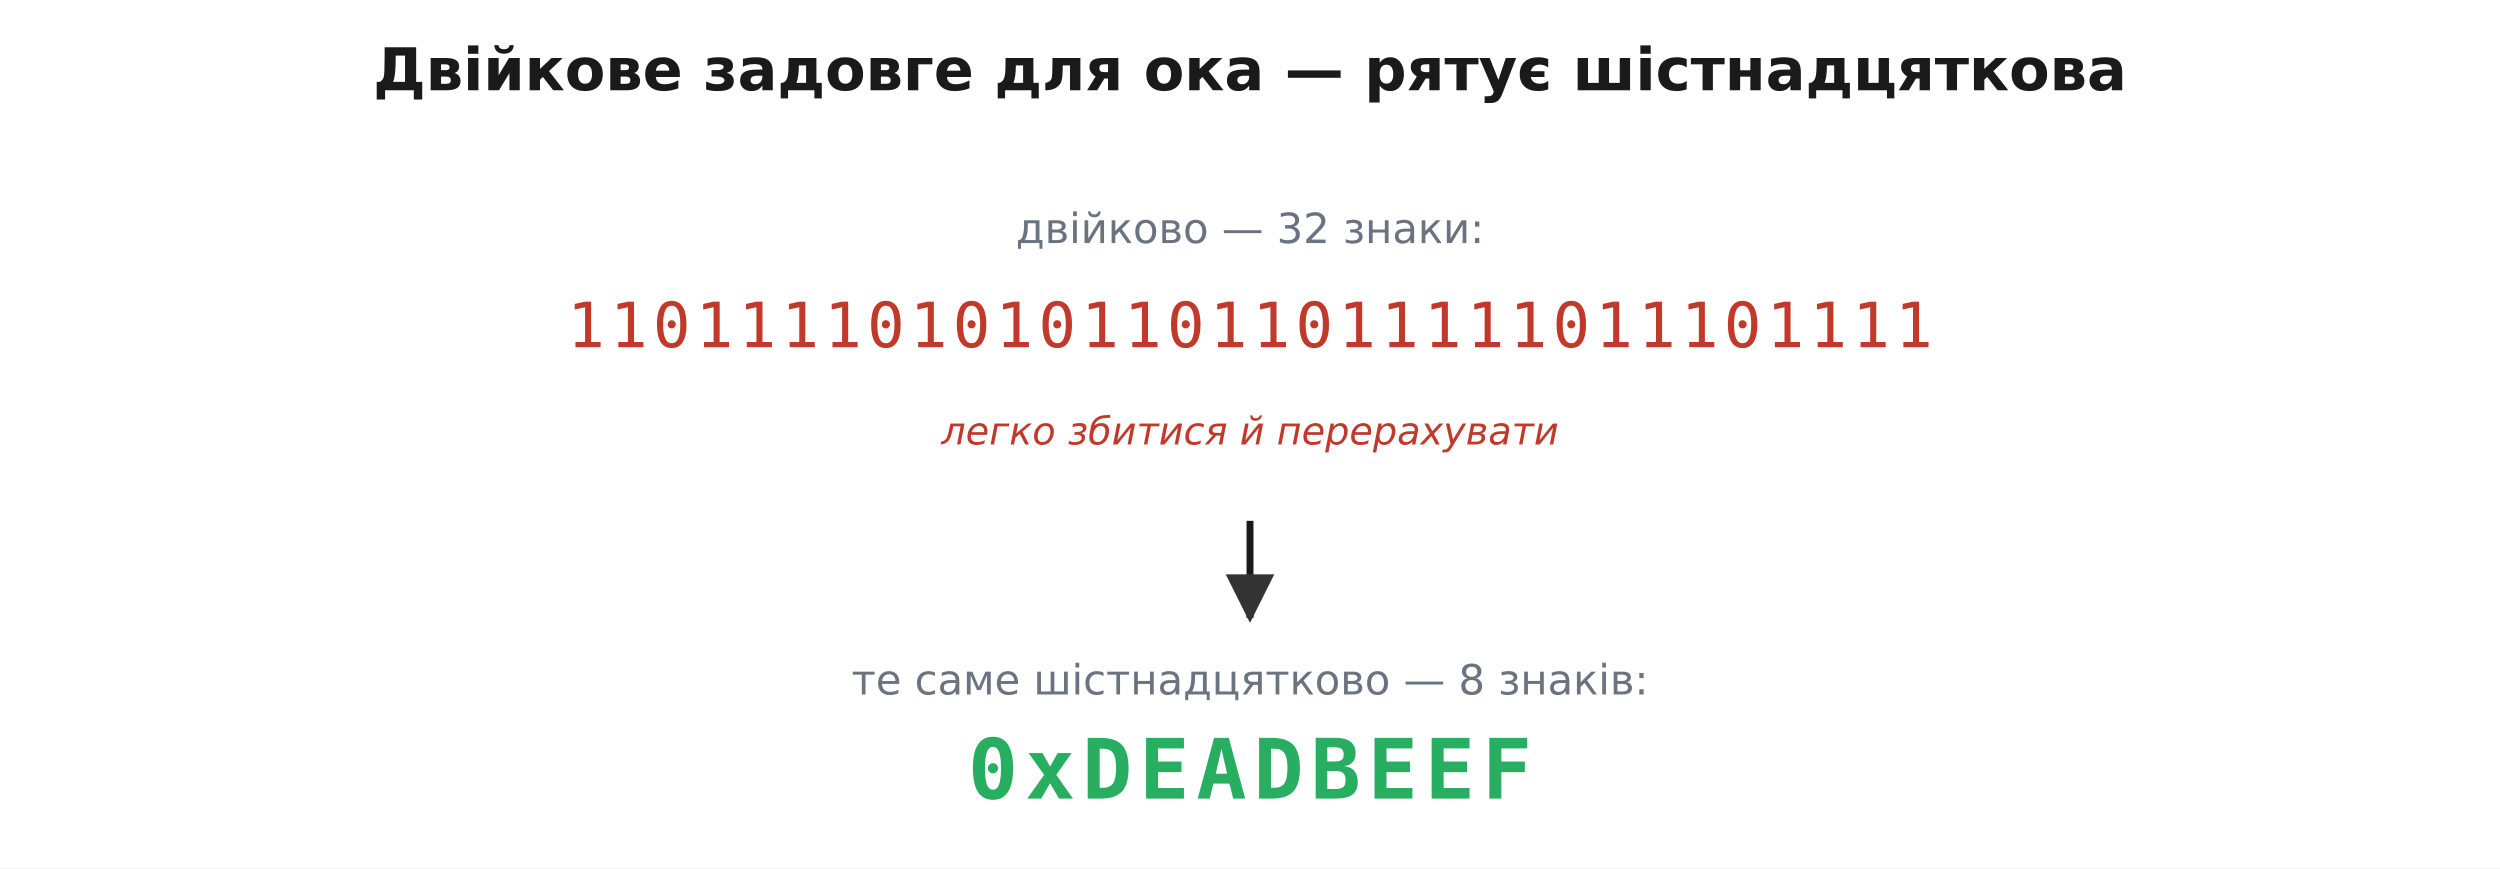
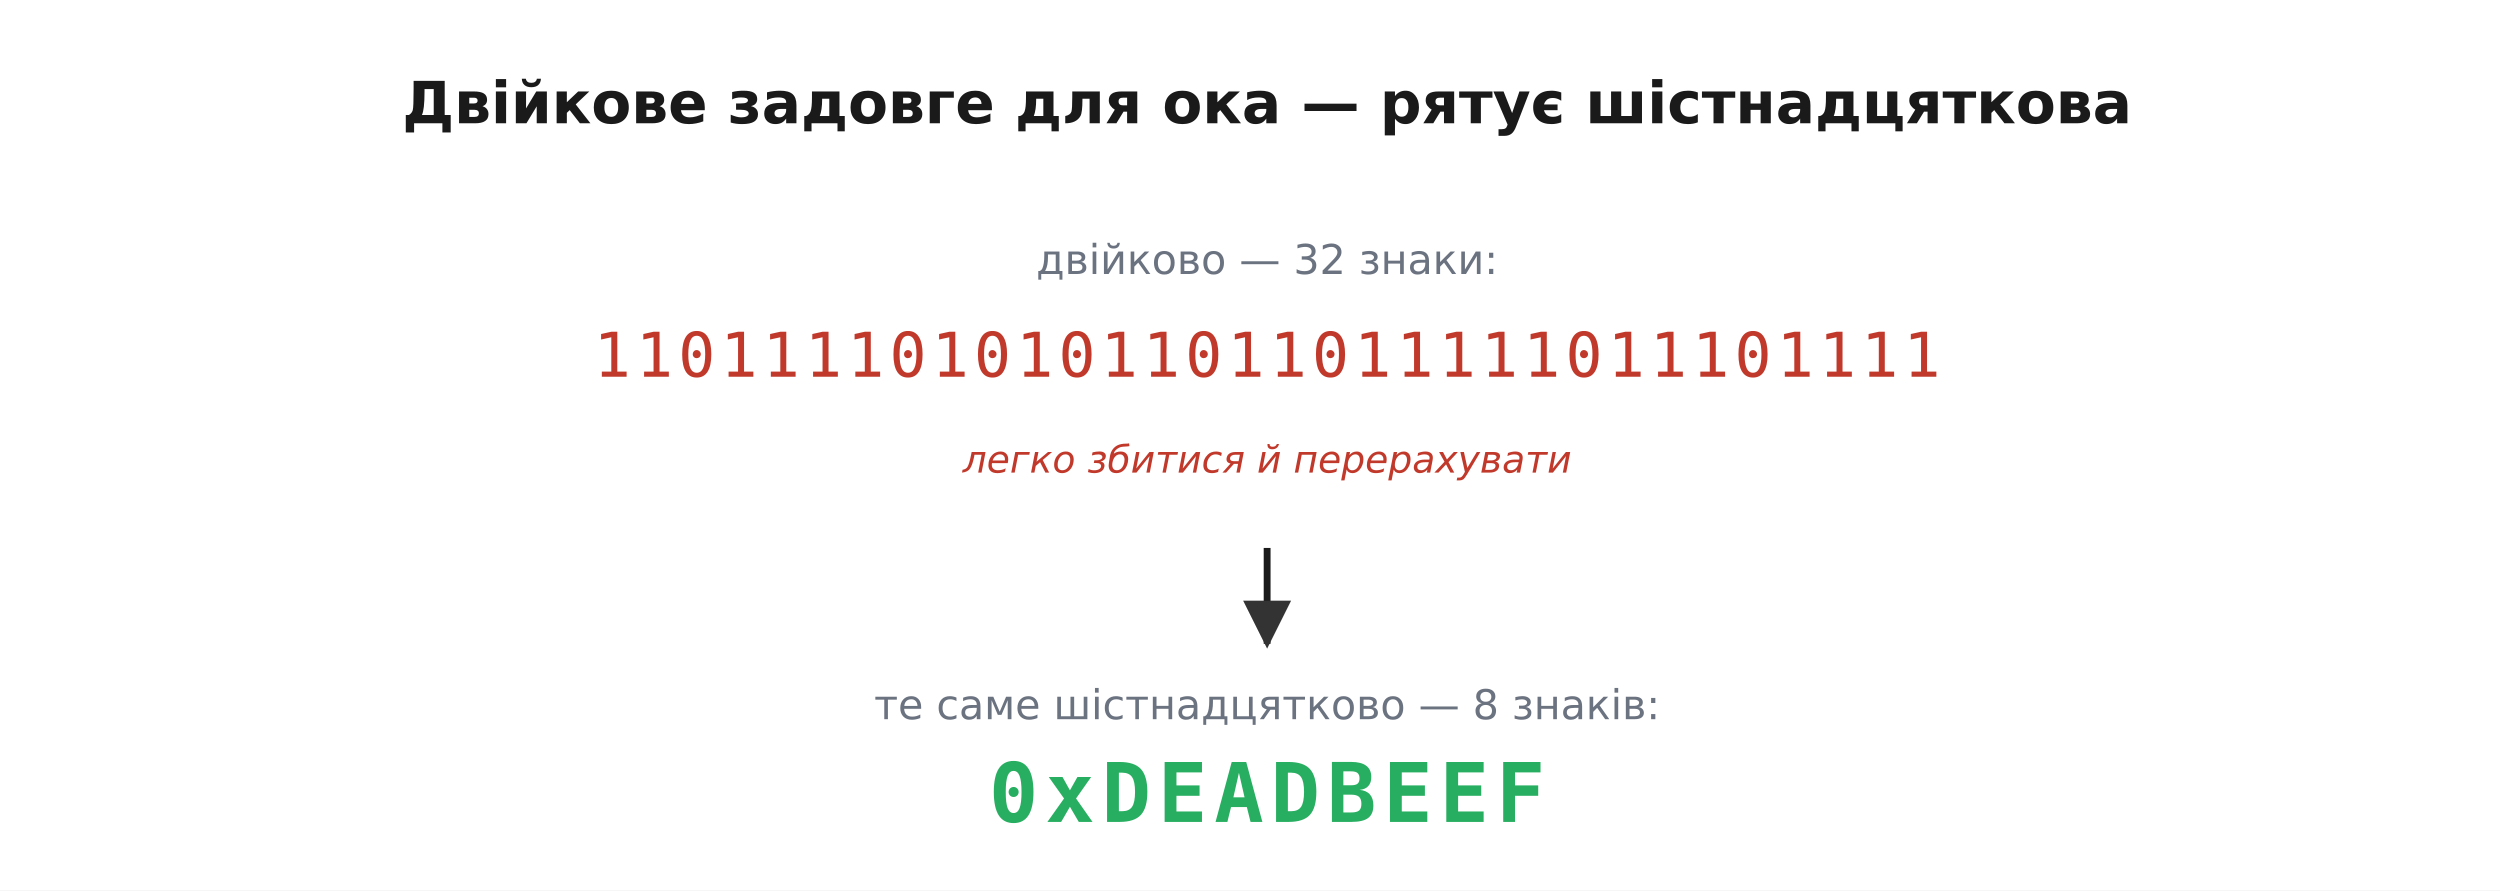
- <svg xmlns="http://www.w3.org/2000/svg" viewBox="0 0 720 250" font-family="'Segoe UI', 'DejaVu Sans', Arial, sans-serif">
-   <rect width="720" height="250" fill="#ffffff" />
+ <svg xmlns="http://www.w3.org/2000/svg" viewBox="-10 -10 730 260" font-family="'Segoe UI', 'DejaVu Sans', Arial, sans-serif">
+   <rect x="-10" y="-10" width="730" height="260" fill="#ffffff" />
  <defs>
    <marker id="arrow" viewBox="0 0 10 10" refX="9" refY="5" markerWidth="7" markerHeight="7" orient="auto-start-reverse">
      <path d="M0 0 L10 5 L0 10 z" fill="#333333" />
    </marker>
  </defs>
  <text x="360.0" y="26.0" font-family="'Segoe UI', 'DejaVu Sans', Arial, sans-serif" font-size="17" fill="#1a1a1a" text-anchor="middle" font-weight="700">Двійкове задовге для ока — рятує шістнадцяткова</text>
  <text x="360.0" y="70.0" font-family="'Segoe UI', 'DejaVu Sans', Arial, sans-serif" font-size="12" fill="#6b7280" text-anchor="middle">двійково — 32 знаки:</text>
  <text x="360.0" y="100.0" font-family="Consolas, monospace" font-size="18" fill="#c0392b" text-anchor="middle" letter-spacing="1.5">11011110101011011011111011101111</text>
  <text x="360.0" y="128.0" font-family="'Segoe UI', 'DejaVu Sans', Arial, sans-serif" font-size="11" fill="#c0392b" text-anchor="middle" font-style="italic">легко збитися й перерахувати</text>
  <line x1="360.0" y1="150.0" x2="360.0" y2="178.0" stroke="#1a1a1a" stroke-width="2.0" marker-end="url(#arrow)" />
  <text x="360.0" y="200.0" font-family="'Segoe UI', 'DejaVu Sans', Arial, sans-serif" font-size="12" fill="#6b7280" text-anchor="middle">те саме шістнадцятково — 8 знаків:</text>
  <text x="360.0" y="230.0" font-family="Consolas, monospace" font-size="24" fill="#27ae60" text-anchor="middle" font-weight="700" letter-spacing="2">0xDEADBEEF</text>
</svg>
